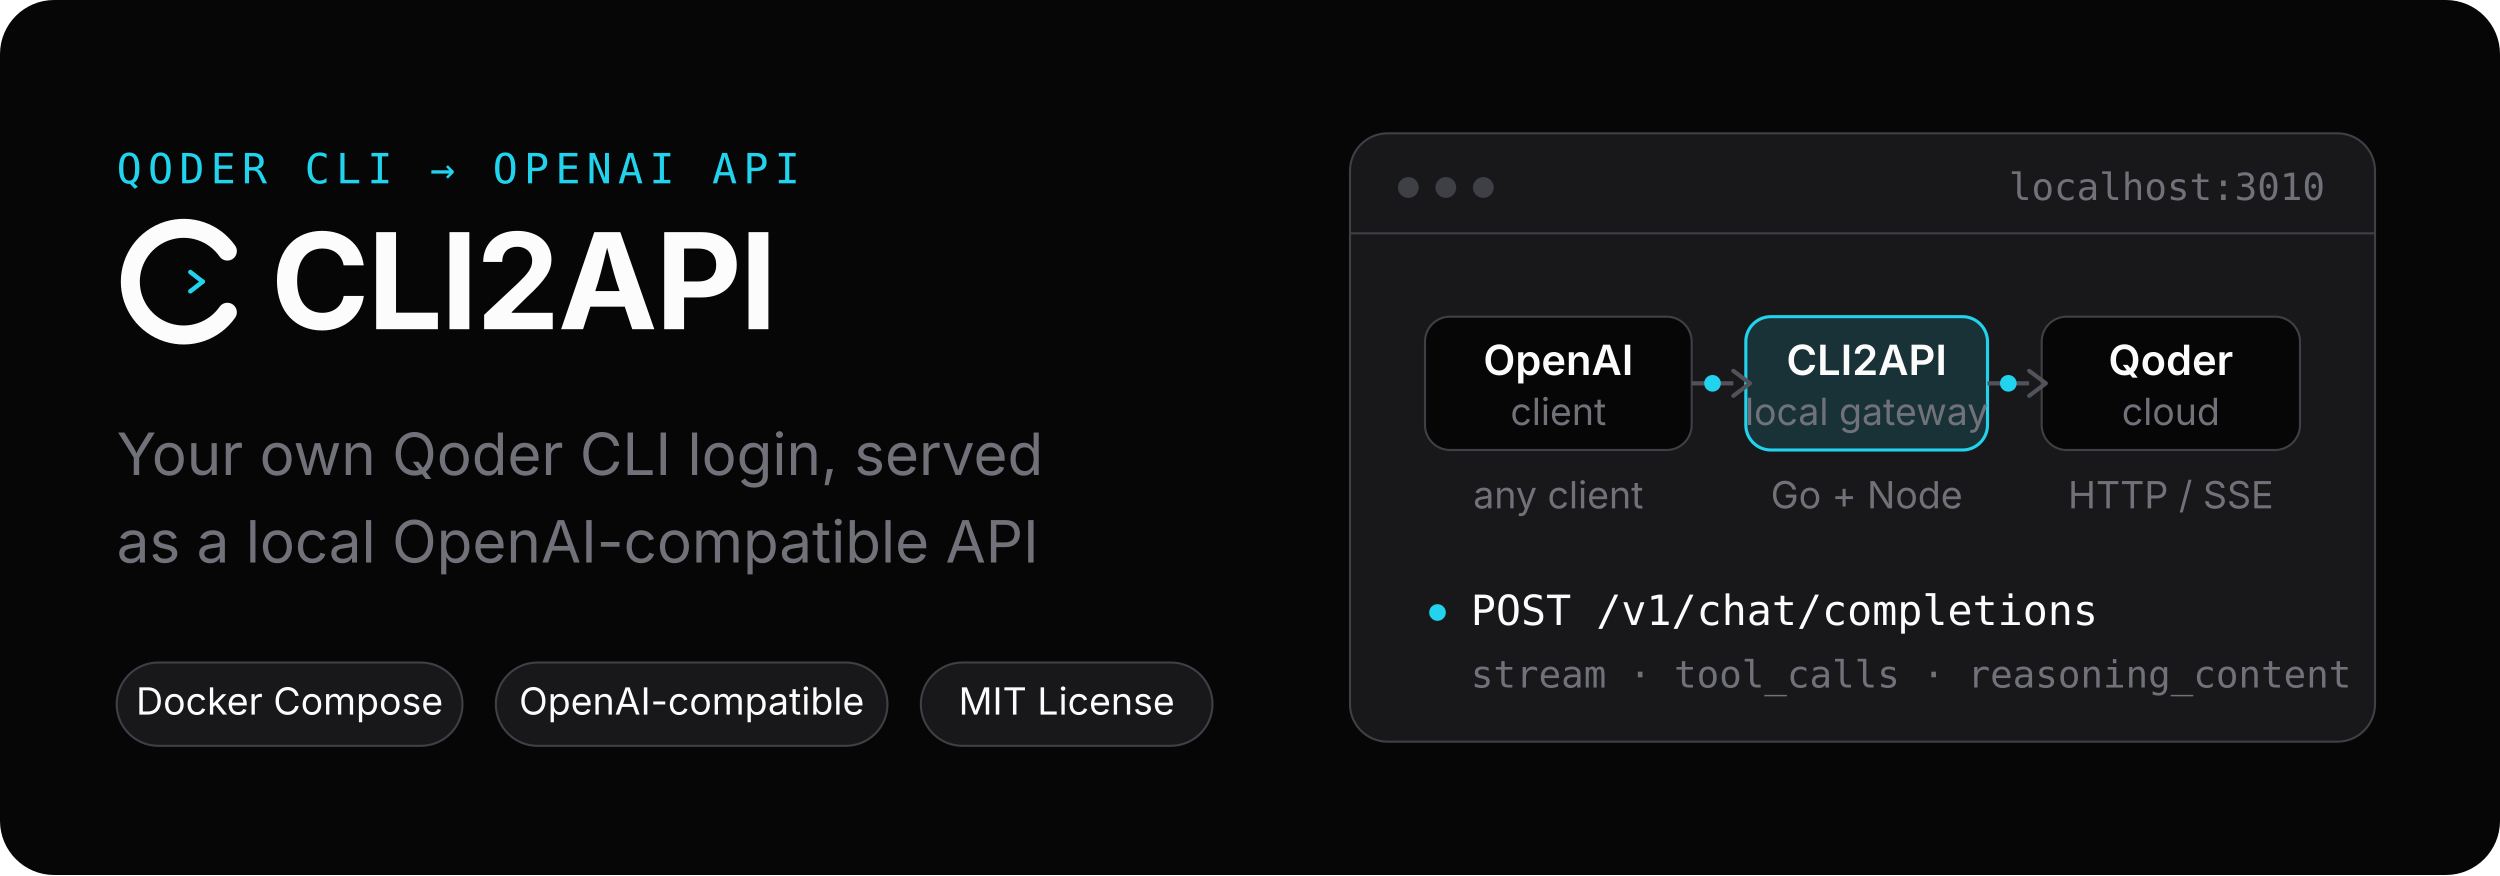
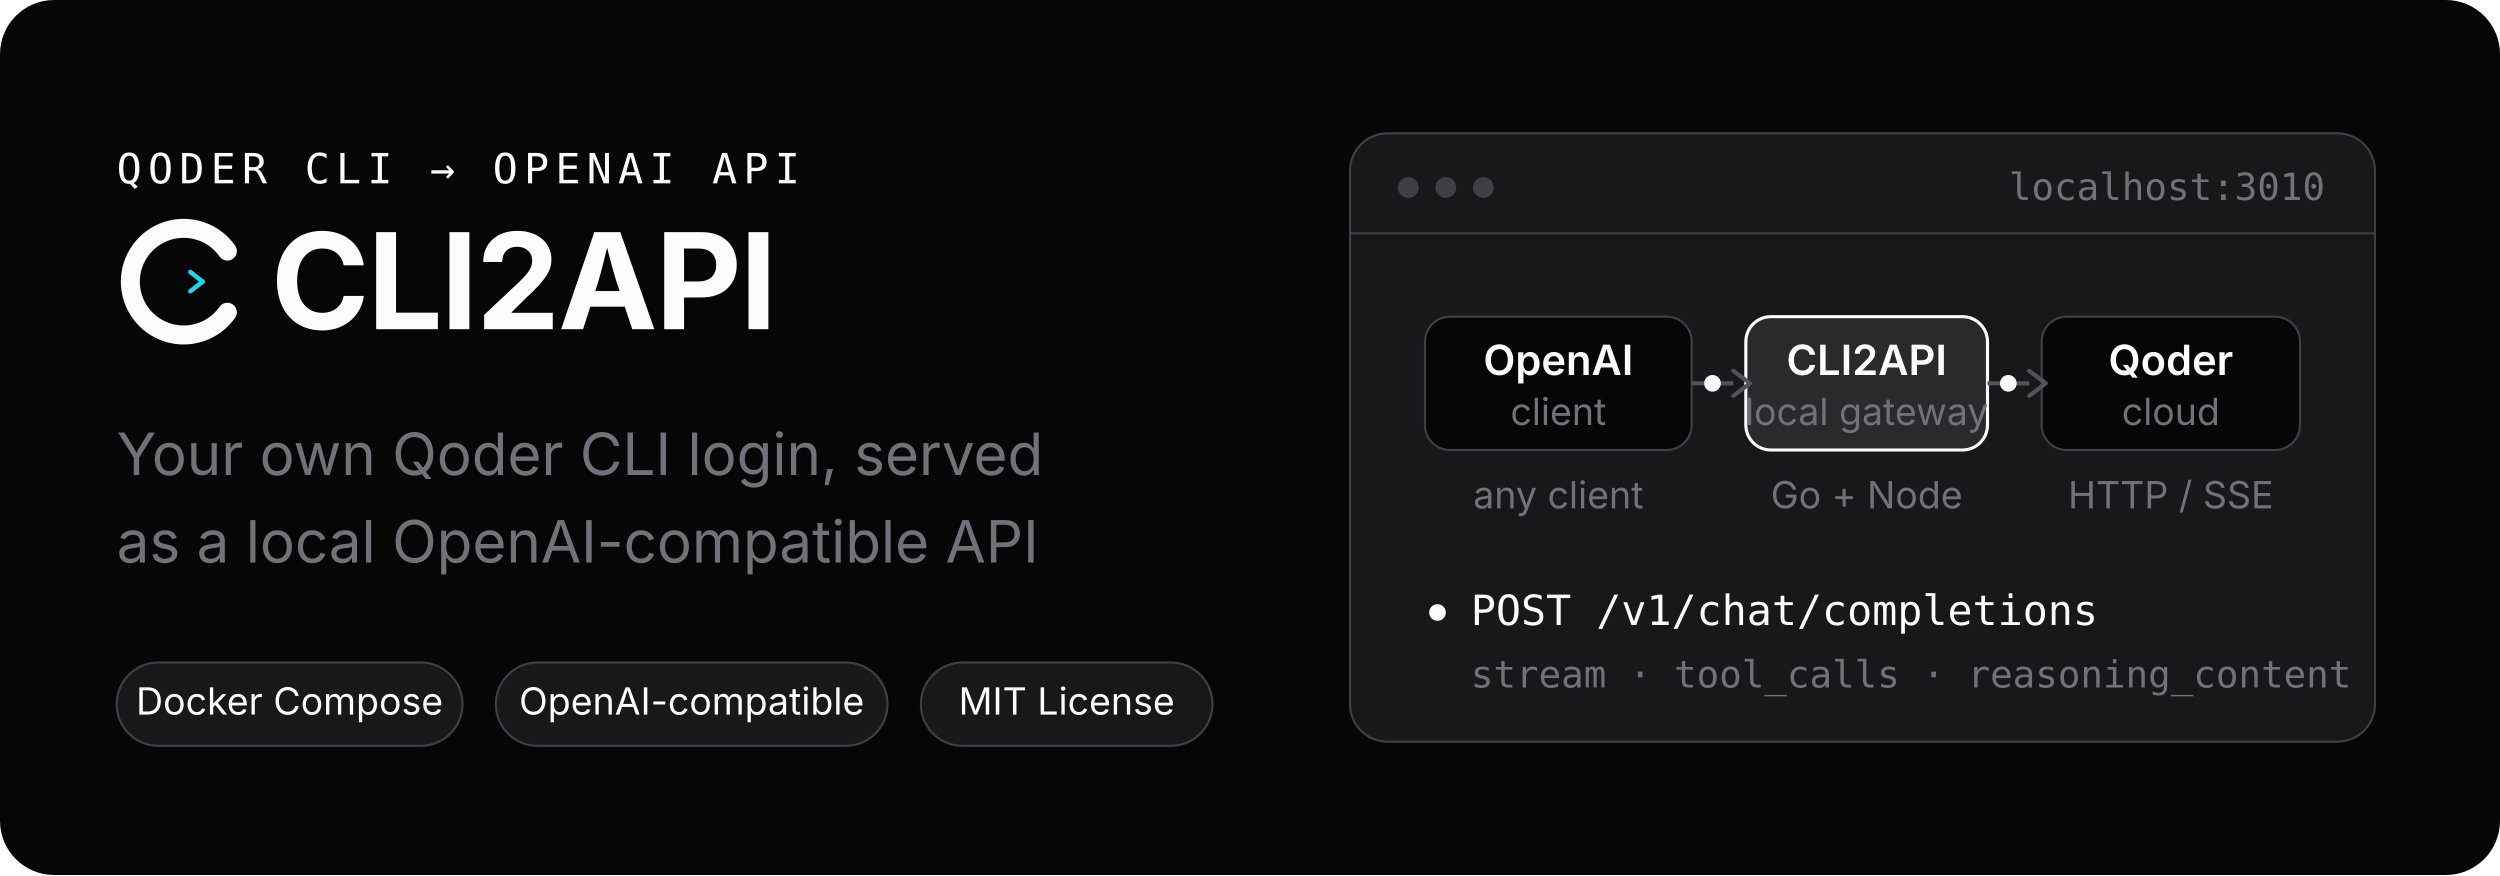
<svg xmlns="http://www.w3.org/2000/svg" width="1200" height="420" viewBox="0 0 1200 420" role="img" aria-labelledby="hero-title-en hero-desc-en" font-family="-apple-system, BlinkMacSystemFont, 'Segoe UI', 'PingFang SC', system-ui, sans-serif">
  <rect width="1200" height="420" rx="26" fill="#060607" />
  <g id="title-block">
-     <text x="56" y="88" font-family="ui-monospace, 'SF Mono', Menlo, Consolas, monospace" font-size="20" letter-spacing="3" fill="#22D3EE">QODER CLI → OPENAI API</text>
+     <text x="56" y="88" font-family="ui-monospace, 'SF Mono', Menlo, Consolas, monospace" font-size="20" letter-spacing="3" fill="#FCFCFC">QODER CLI → OPENAI API</text>
    <g transform="translate(36 84) scale(0.8)" fill="none">
      <path fill="none" stroke="#FCFCFC" stroke-width="11.4" stroke-linecap="round" stroke-linejoin="round" d="M 91.413 45.646 A 32.000 32.000 0 1 0 91.413 82.354" />
      <path fill="none" stroke="#22D3EE" stroke-width="2.7" stroke-linecap="round" stroke-linejoin="round" d="M 69.200 58.228 L 76.600 64.000" />
      <path fill="none" stroke="#22D3EE" stroke-width="2.7" stroke-linecap="round" stroke-linejoin="round" d="M 69.200 69.772 L 76.600 64.000" />
    </g>
    <text x="130" y="158" font-size="64" font-weight="700" letter-spacing="-1" fill="#FCFCFC">CLI2API</text>
    <text x="56" y="228" font-size="28" fill="#71717A">Your own Qoder CLI login, served</text>
    <text x="56" y="270" font-size="28" fill="#71717A">as a local OpenAI-compatible API</text>
    <g font-size="18" fill="#FCFCFC">
      <rect x="56" y="318" width="166" height="40" rx="20" fill="#18181B" stroke="#3F3F46" />
      <text x="139" y="343" text-anchor="middle">Docker Compose</text>
      <rect x="238" y="318" width="188" height="40" rx="20" fill="#18181B" stroke="#3F3F46" />
      <text x="332" y="343" text-anchor="middle">OpenAI-compatible</text>
      <rect x="442" y="318" width="140" height="40" rx="20" fill="#18181B" stroke="#3F3F46" />
      <text x="512" y="343" text-anchor="middle">MIT License</text>
    </g>
  </g>
  <g id="flow-panel">
    <rect x="648" y="64" width="492" height="292" rx="18" fill="#18181B" stroke="#3F3F46" />
    <circle cx="676" cy="90" r="5" fill="#3F3F46" />
    <circle cx="694" cy="90" r="5" fill="#3F3F46" />
    <circle cx="712" cy="90" r="5" fill="#3F3F46" />
    <text x="1116" y="96" text-anchor="end" font-family="ui-monospace, 'SF Mono', Menlo, Consolas, monospace" font-size="18" fill="#71717A">localhost:3010</text>
    <line x1="648" y1="112" x2="1140" y2="112" stroke="#3F3F46" />
    <rect x="684" y="152" width="128" height="64" rx="12" fill="#060607" stroke="#3F3F46" />
    <text x="748" y="180" text-anchor="middle" font-size="20" font-weight="600" fill="#FCFCFC">OpenAI</text>
    <text x="748" y="204" text-anchor="middle" font-size="18" fill="#71717A">client</text>
-     <rect x="838" y="152" width="116" height="64" rx="12" fill="#22D3EE" fill-opacity="0.14" stroke="#22D3EE" stroke-width="1.5" />
+     <rect x="838" y="152" width="116" height="64" rx="12" fill="#FCFCFC" fill-opacity="0.08" stroke="#FCFCFC" stroke-width="1.5" />
    <text x="896" y="180" text-anchor="middle" font-size="20" font-weight="600" fill="#FCFCFC">CLI2API</text>
    <text x="896" y="204" text-anchor="middle" font-size="18" fill="#71717A">local gateway</text>
    <rect x="980" y="152" width="124" height="64" rx="12" fill="#060607" stroke="#3F3F46" />
    <text x="1042" y="180" text-anchor="middle" font-size="20" font-weight="600" fill="#FCFCFC">Qoder</text>
    <text x="1042" y="204" text-anchor="middle" font-size="18" fill="#71717A">cloud</text>
    <line x1="812" y1="184" x2="832" y2="184" stroke="#52525B" stroke-width="2" />
    <path d="M832 178 l8 6 -8 6" fill="none" stroke="#52525B" stroke-width="2" stroke-linecap="round" stroke-linejoin="round" />
-     <circle cx="822" cy="184" r="4" fill="#22D3EE" />
+     <circle cx="822" cy="184" r="4" fill="#FCFCFC" />
    <line x1="954" y1="184" x2="974" y2="184" stroke="#52525B" stroke-width="2" />
    <path d="M974 178 l8 6 -8 6" fill="none" stroke="#52525B" stroke-width="2" stroke-linecap="round" stroke-linejoin="round" />
-     <circle cx="964" cy="184" r="4" fill="#22D3EE" />
+     <circle cx="964" cy="184" r="4" fill="#FCFCFC" />
    <text x="748" y="244" text-anchor="middle" font-size="18" fill="#71717A">any client</text>
    <text x="896" y="244" text-anchor="middle" font-size="18" fill="#71717A">Go + Node</text>
    <text x="1042" y="244" text-anchor="middle" font-size="18" fill="#71717A">HTTP / SSE</text>
-     <circle cx="690" cy="294" r="4" fill="#22D3EE" />
+     <circle cx="690" cy="294" r="4" fill="#FCFCFC" />
    <text x="706" y="300" font-family="ui-monospace, 'SF Mono', Menlo, Consolas, monospace" font-size="20" fill="#FCFCFC">POST /v1/chat/completions</text>
    <text x="706" y="330" font-family="ui-monospace, 'SF Mono', Menlo, Consolas, monospace" font-size="18" fill="#71717A">stream · tool_calls · reasoning_content</text>
  </g>
</svg>
